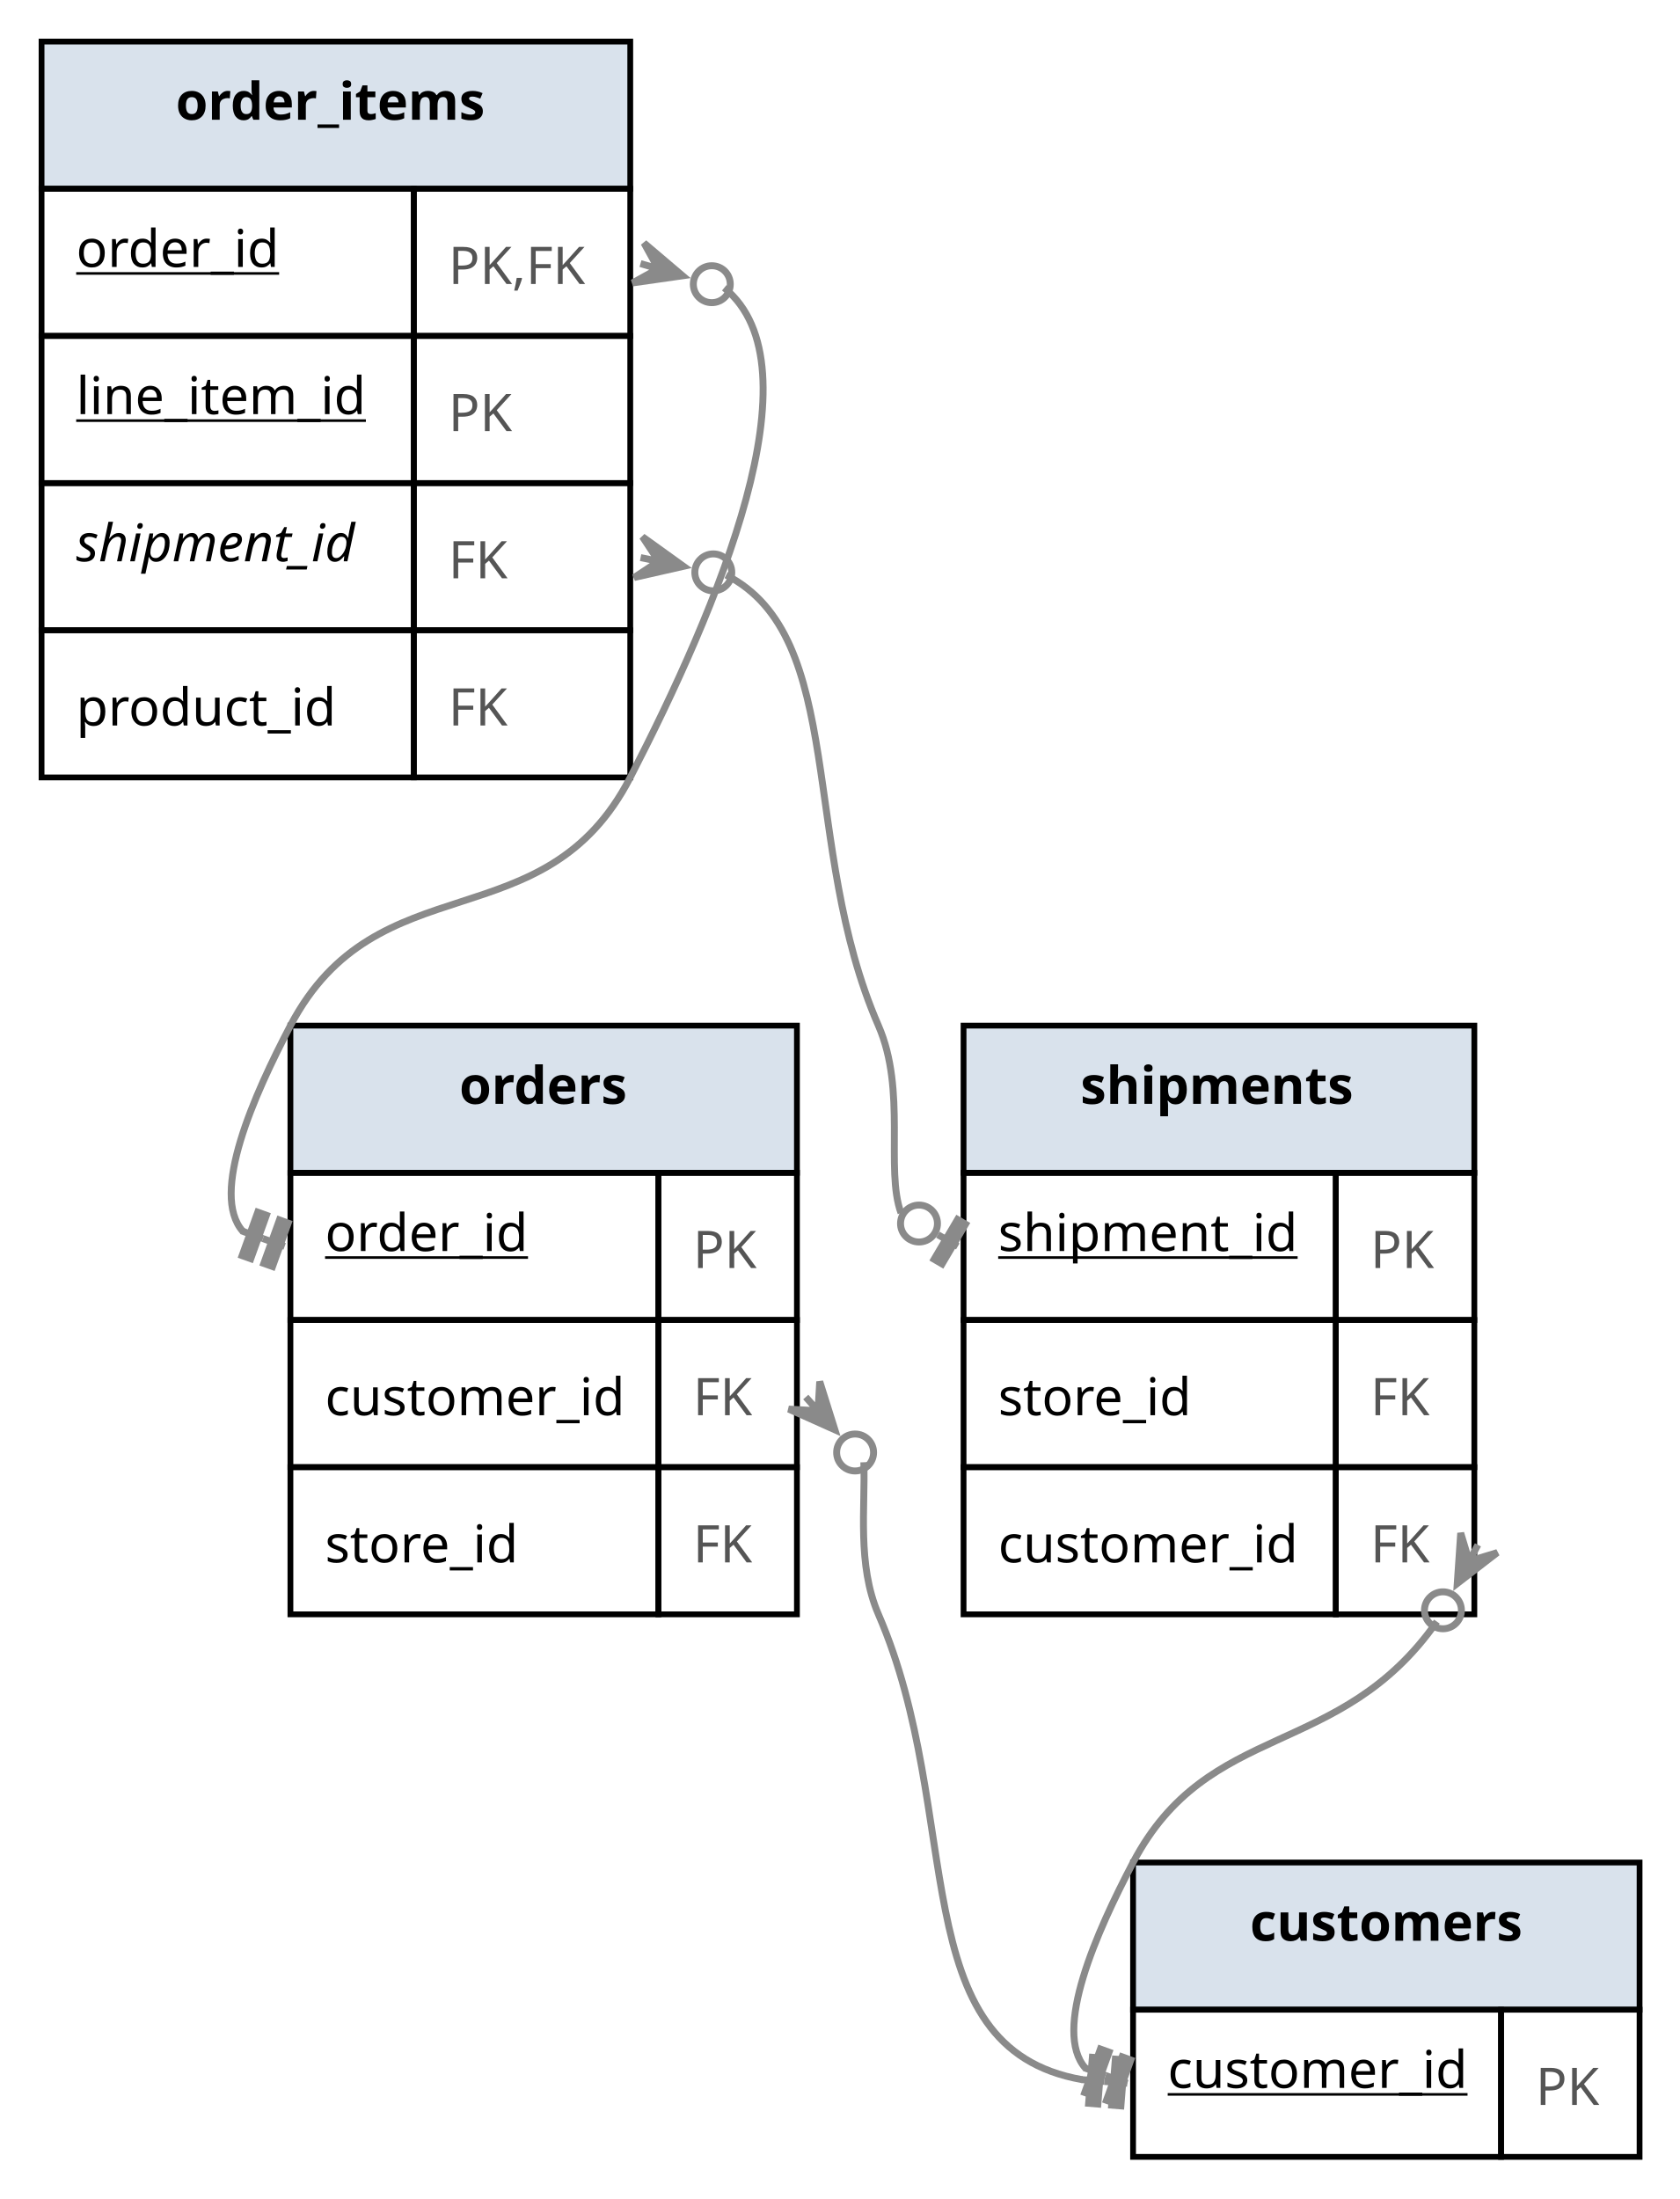
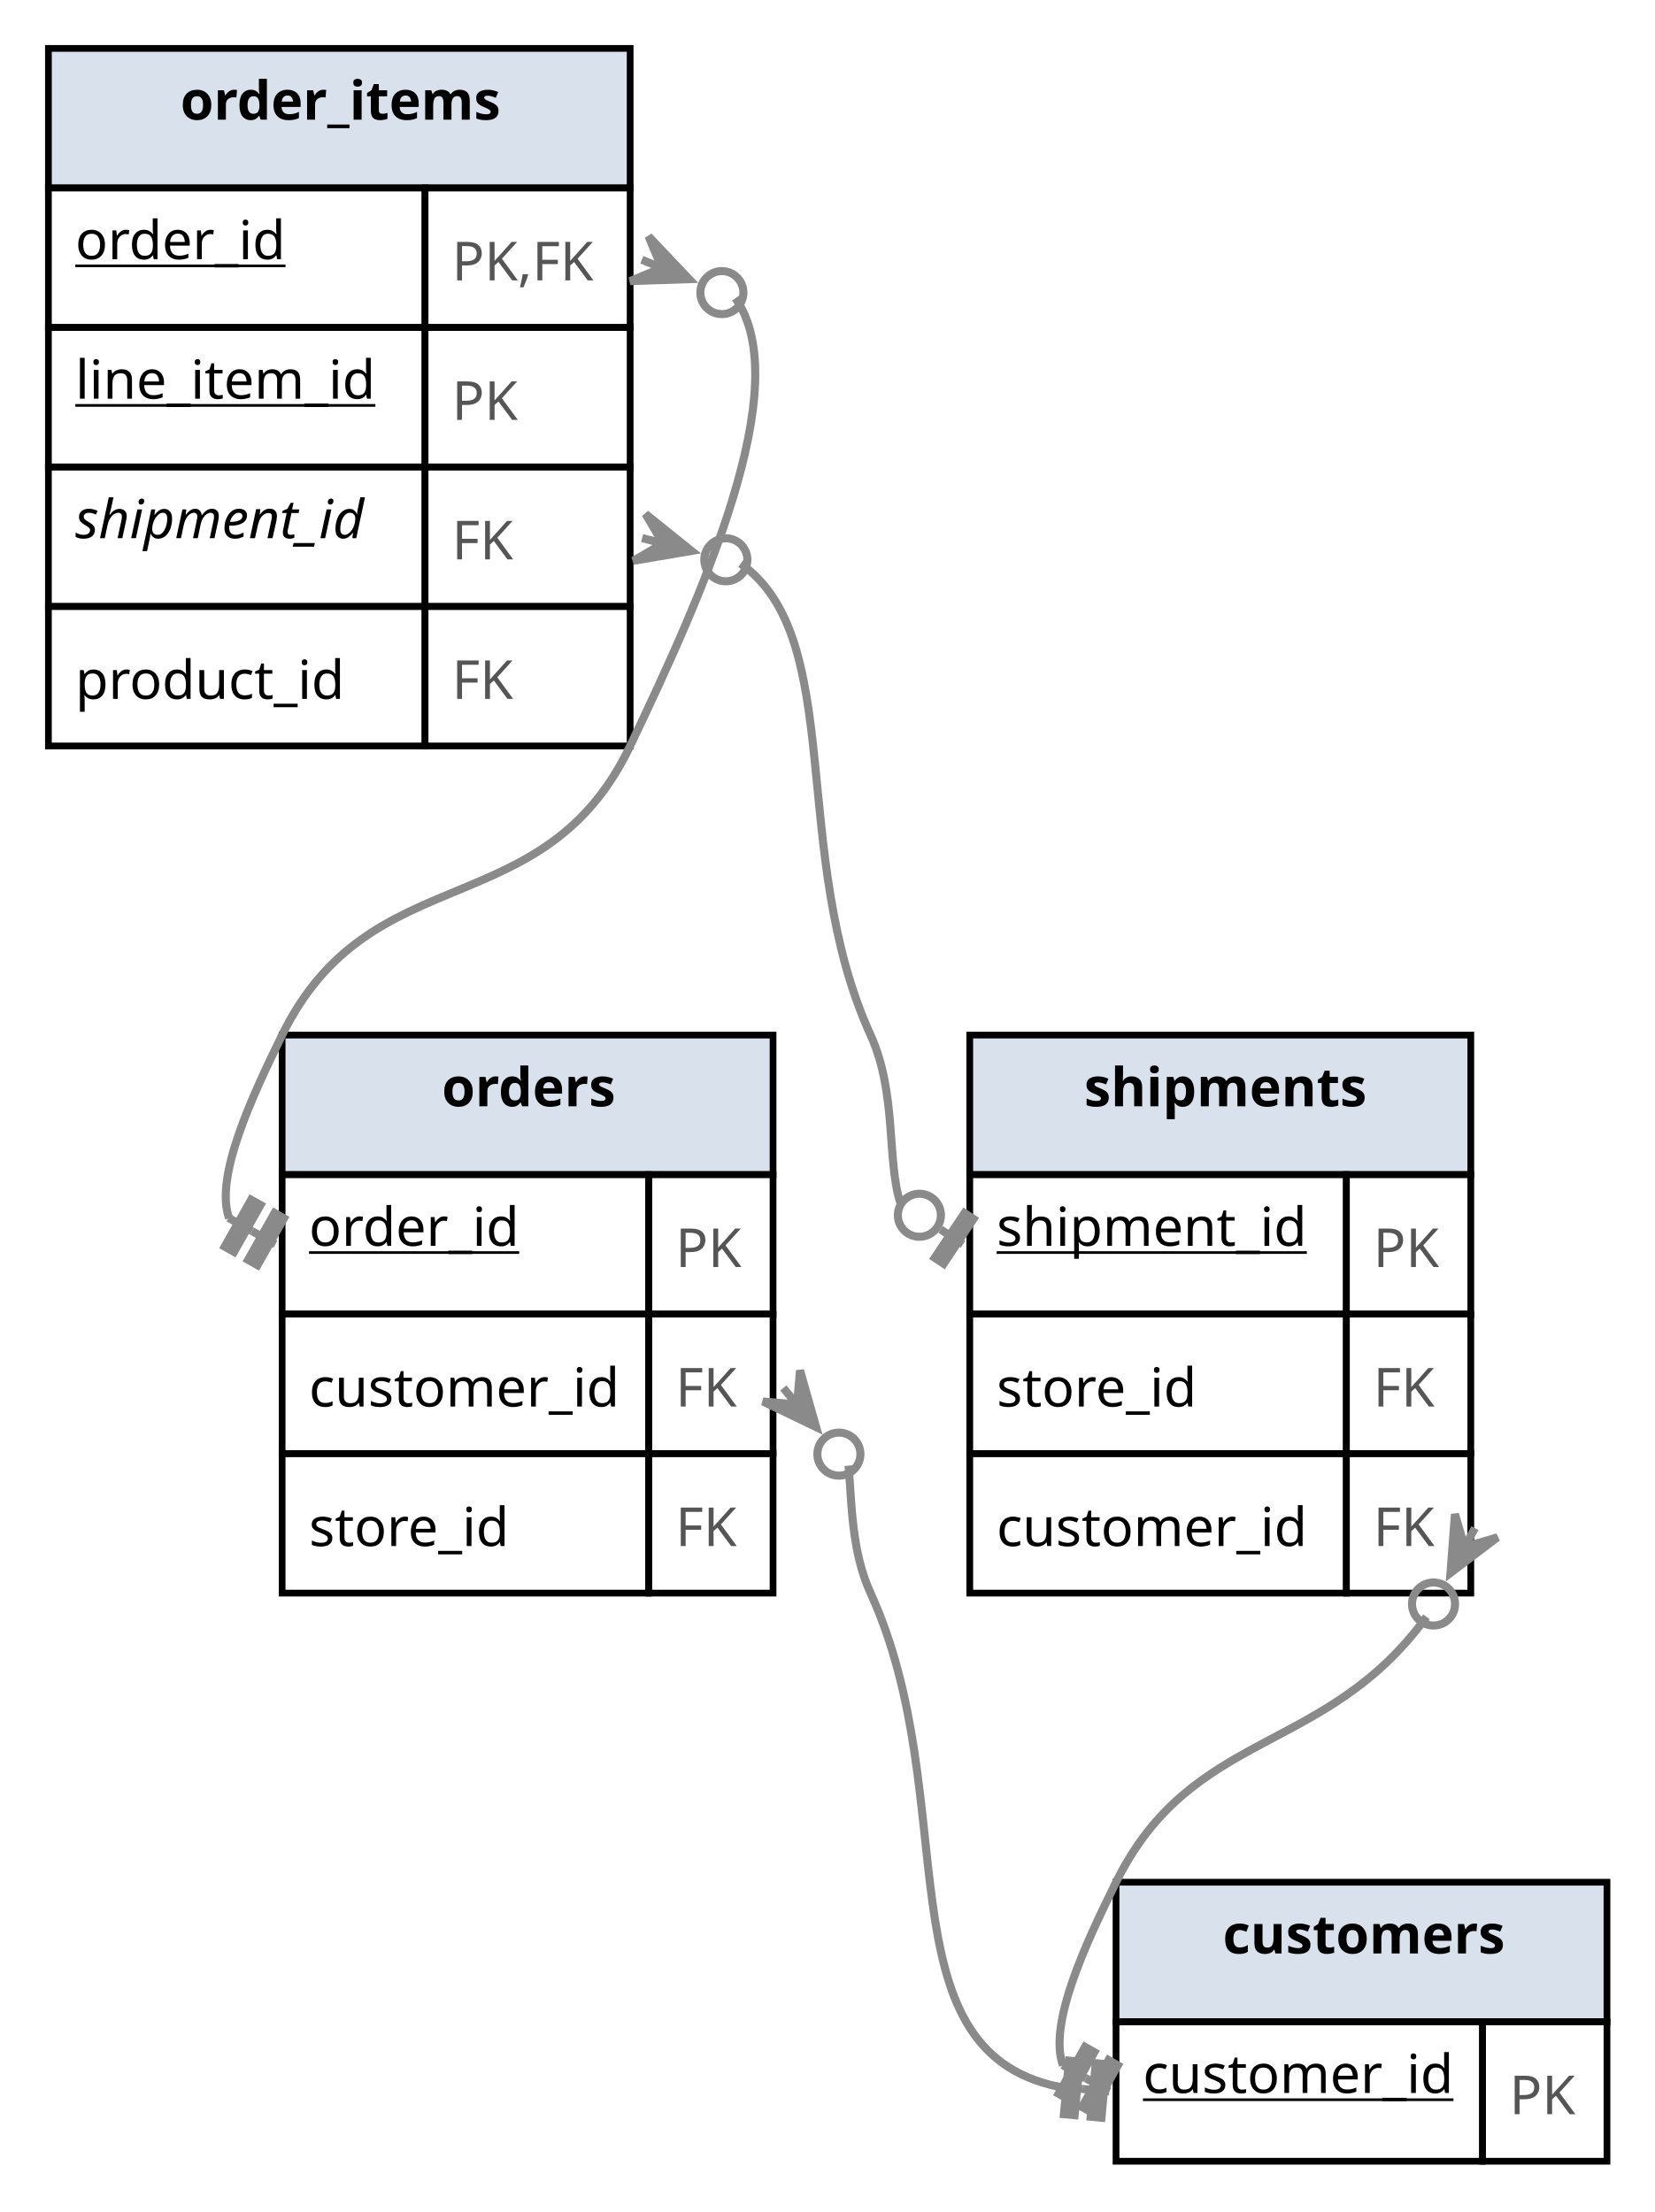
- <svg xmlns="http://www.w3.org/2000/svg" width="291pt" height="381pt" viewBox="0.00 0.00 291.00 381.00">
-   <g id="graph0" class="graph" transform="scale(1 1) rotate(0) translate(7.2 373.7)">
+ <svg xmlns="http://www.w3.org/2000/svg" width="246pt" height="329pt" viewBox="0.00 0.00 246.00 329.00">
+   <g id="graph0" class="graph" transform="scale(1 1) rotate(0) translate(7.2 321.45)">
    <g id="node1" class="node">
-       <polygon fill="#d9e2ec" stroke="none" points="189.12,-25.5 189.12,-51 276.88,-51 276.88,-25.5 189.12,-25.5" />
-       <polygon fill="none" stroke="#000000" points="189.12,-25.5 189.12,-51 276.88,-51 276.88,-25.5 189.12,-25.5" />
-       <text xml:space="preserve" text-anchor="start" x="209.38" y="-37.45" font-family="Noto Sans KR" font-weight="bold" font-size="9.00" fill="#000000">customers</text>
-       <polygon fill="none" stroke="#000000" points="189.12,0 189.12,-25.5 252.88,-25.5 252.88,0 189.12,0" />
-       <text xml:space="preserve" text-anchor="start" x="195.12" y="-11.95" font-family="Noto Sans KR" text-decoration="underline" font-size="9.00">customer_id</text>
-       <polygon fill="none" stroke="#000000" points="252.88,0 252.88,-25.5 276.88,-25.5 276.88,0 252.88,0" />
-       <text xml:space="preserve" text-anchor="start" x="258.88" y="-9" font-family="Noto Sans KR" font-size="9.00" fill="#555555">PK</text>
+       <polygon fill="#d9e2ec" stroke="none" points="158.75,-20.75 158.75,-41.5 231.75,-41.5 231.75,-20.75 158.75,-20.75" />
+       <polygon fill="none" stroke="#000000" points="158.75,-20.75 158.75,-41.5 231.75,-41.5 231.75,-20.75 158.75,-20.75" />
+       <text xml:space="preserve" text-anchor="start" x="174.62" y="-30.9" font-family="Noto Sans KR" font-weight="bold" font-size="8.00" fill="#000000">customers</text>
+       <polygon fill="none" stroke="#000000" points="158.75,0 158.75,-20.75 213.25,-20.75 213.25,0 158.75,0" />
+       <text xml:space="preserve" text-anchor="start" x="162.75" y="-10.15" font-family="Noto Sans KR" text-decoration="underline" font-size="8.00">customer_id</text>
+       <polygon fill="none" stroke="#000000" points="213.25,0 213.25,-20.75 231.75,-20.75 231.75,0 213.25,0" />
+       <text xml:space="preserve" text-anchor="start" x="217.25" y="-7" font-family="Noto Sans KR" font-size="8.00" fill="#555555">PK</text>
    </g>
    <g id="node2" class="node">
-       <polygon fill="#d9e2ec" stroke="none" points="43.12,-170.5 43.12,-196 130.88,-196 130.88,-170.5 43.12,-170.5" />
-       <polygon fill="none" stroke="#000000" points="43.12,-170.5 43.12,-196 130.88,-196 130.88,-170.5 43.12,-170.5" />
-       <text xml:space="preserve" text-anchor="start" x="72.38" y="-182.45" font-family="Noto Sans KR" font-weight="bold" font-size="9.00" fill="#000000">orders</text>
-       <polygon fill="none" stroke="#000000" points="43.12,-145 43.12,-170.5 106.88,-170.5 106.88,-145 43.12,-145" />
-       <text xml:space="preserve" text-anchor="start" x="49.12" y="-156.95" font-family="Noto Sans KR" text-decoration="underline" font-size="9.00">order_id</text>
-       <polygon fill="none" stroke="#000000" points="106.88,-145 106.88,-170.5 130.88,-170.5 130.88,-145 106.88,-145" />
-       <text xml:space="preserve" text-anchor="start" x="112.88" y="-154" font-family="Noto Sans KR" font-size="9.00" fill="#555555">PK</text>
-       <polygon fill="none" stroke="#000000" points="43.12,-119.5 43.12,-145 106.88,-145 106.88,-119.5 43.12,-119.5" />
-       <text xml:space="preserve" text-anchor="start" x="49.12" y="-128.5" font-family="Noto Sans KR" font-size="9.00">customer_id</text>
-       <polygon fill="none" stroke="#000000" points="106.88,-119.5 106.88,-145 130.88,-145 130.88,-119.5 106.88,-119.5" />
-       <text xml:space="preserve" text-anchor="start" x="112.88" y="-128.5" font-family="Noto Sans KR" font-size="9.00" fill="#555555">FK</text>
-       <polygon fill="none" stroke="#000000" points="43.12,-94 43.12,-119.5 106.88,-119.5 106.88,-94 43.12,-94" />
-       <text xml:space="preserve" text-anchor="start" x="49.12" y="-103" font-family="Noto Sans KR" font-size="9.00">store_id</text>
-       <polygon fill="none" stroke="#000000" points="106.88,-94 106.88,-119.5 130.88,-119.5 130.88,-94 106.88,-94" />
-       <text xml:space="preserve" text-anchor="start" x="112.88" y="-103" font-family="Noto Sans KR" font-size="9.00" fill="#555555">FK</text>
+       <polygon fill="#d9e2ec" stroke="none" points="34.75,-146.75 34.75,-167.5 107.75,-167.5 107.75,-146.75 34.75,-146.75" />
+       <polygon fill="none" stroke="#000000" points="34.75,-146.75 34.75,-167.5 107.75,-167.5 107.75,-146.75 34.75,-146.75" />
+       <text xml:space="preserve" text-anchor="start" x="58.5" y="-156.9" font-family="Noto Sans KR" font-weight="bold" font-size="8.00" fill="#000000">orders</text>
+       <polygon fill="none" stroke="#000000" points="34.75,-126 34.75,-146.75 89.25,-146.75 89.25,-126 34.75,-126" />
+       <text xml:space="preserve" text-anchor="start" x="38.75" y="-136.15" font-family="Noto Sans KR" text-decoration="underline" font-size="8.00">order_id</text>
+       <polygon fill="none" stroke="#000000" points="89.25,-126 89.25,-146.75 107.75,-146.75 107.75,-126 89.25,-126" />
+       <text xml:space="preserve" text-anchor="start" x="93.25" y="-133" font-family="Noto Sans KR" font-size="8.00" fill="#555555">PK</text>
+       <polygon fill="none" stroke="#000000" points="34.75,-105.25 34.75,-126 89.25,-126 89.25,-105.25 34.75,-105.25" />
+       <text xml:space="preserve" text-anchor="start" x="38.75" y="-112.25" font-family="Noto Sans KR" font-size="8.00">customer_id</text>
+       <polygon fill="none" stroke="#000000" points="89.25,-105.25 89.25,-126 107.75,-126 107.75,-105.25 89.25,-105.25" />
+       <text xml:space="preserve" text-anchor="start" x="93.25" y="-112.25" font-family="Noto Sans KR" font-size="8.00" fill="#555555">FK</text>
+       <polygon fill="none" stroke="#000000" points="34.75,-84.5 34.75,-105.25 89.25,-105.25 89.25,-84.5 34.75,-84.5" />
+       <text xml:space="preserve" text-anchor="start" x="38.75" y="-91.5" font-family="Noto Sans KR" font-size="8.00">store_id</text>
+       <polygon fill="none" stroke="#000000" points="89.25,-84.5 89.25,-105.25 107.75,-105.25 107.75,-84.5 89.25,-84.5" />
+       <text xml:space="preserve" text-anchor="start" x="93.25" y="-91.5" font-family="Noto Sans KR" font-size="8.00" fill="#555555">FK</text>
    </g>
    <g id="edge1" class="edge">
-       <path fill="none" stroke="#8a8a8a" stroke-width="1.2" d="M142.47,-120.35C142.76,-112.71 141.26,-102.63 145,-94 160.12,-59.13 149.07,-18.87 180.29,-13.38" />
-       <polygon fill="#8a8a8a" stroke="#8a8a8a" stroke-width="1.2" points="137.46,-125.97 129.45,-129.56 134.53,-129.26 132.41,-131.65 132.41,-131.65 132.41,-131.65 134.53,-129.26 134.83,-134.34 137.46,-125.97" />
-       <ellipse fill="none" stroke="#8a8a8a" stroke-width="1.2" cx="140.96" cy="-122.04" rx="3.2" ry="3.2" />
-       <polygon fill="#8a8a8a" stroke="#8a8a8a" stroke-width="1.2" points="187.01,-8.83 187.65,-16.8 186.05,-16.93 185.41,-8.96 187.01,-8.83" />
-       <polyline fill="none" stroke="#8a8a8a" stroke-width="1.2" points="188.12,-12.75 184.14,-13.07" />
-       <polygon fill="#8a8a8a" stroke="#8a8a8a" stroke-width="1.2" points="183.02,-9.15 183.66,-17.12 182.07,-17.25 181.42,-9.28 183.02,-9.15" />
-       <polyline fill="none" stroke="#8a8a8a" stroke-width="1.2" points="184.14,-13.07 180.15,-13.39" />
+       <path fill="none" stroke="#8a8a8a" stroke-width="1.2" d="M118.98,-103.46C119.47,-97.69 119.41,-90.72 122.25,-84.5 136.22,-53.86 123.56,-16.72 150.11,-11.1" />
+       <polygon fill="#8a8a8a" stroke="#8a8a8a" stroke-width="1.2" points="114.16,-109.19 106.25,-113 111.32,-112.56 109.27,-115.01 109.27,-115.01 109.27,-115.01 111.32,-112.56 111.76,-117.63 114.16,-109.19" />
+       <ellipse fill="none" stroke="#8a8a8a" stroke-width="1.2" cx="117.54" cy="-105.17" rx="3.2" ry="3.2" />
+       <polygon fill="#8a8a8a" stroke="#8a8a8a" stroke-width="1.2" points="156.58,-6.47 157.33,-14.43 155.74,-14.58 154.98,-6.62 156.58,-6.47" />
+       <polyline fill="none" stroke="#8a8a8a" stroke-width="1.2" points="157.75,-10.38 153.77,-10.75" />
+       <polygon fill="#8a8a8a" stroke="#8a8a8a" stroke-width="1.2" points="152.59,-6.85 153.35,-14.81 151.76,-14.96 151,-7 152.59,-6.85" />
+       <polyline fill="none" stroke="#8a8a8a" stroke-width="1.2" points="153.77,-10.75 149.79,-11.13" />
    </g>
    <g id="node3" class="node">
-       <polygon fill="#d9e2ec" stroke="none" points="0,-341 0,-366.5 102,-366.5 102,-341 0,-341" />
-       <polygon fill="none" stroke="#000000" points="0,-341 0,-366.5 102,-366.5 102,-341 0,-341" />
-       <text xml:space="preserve" text-anchor="start" x="23.25" y="-352.95" font-family="Noto Sans KR" font-weight="bold" font-size="9.00" fill="#000000">order_items</text>
-       <polygon fill="none" stroke="#000000" points="0,-315.5 0,-341 64.5,-341 64.5,-315.5 0,-315.5" />
-       <text xml:space="preserve" text-anchor="start" x="6" y="-327.45" font-family="Noto Sans KR" text-decoration="underline" font-size="9.00">order_id</text>
-       <polygon fill="none" stroke="#000000" points="64.5,-315.5 64.5,-341 102,-341 102,-315.5 64.5,-315.5" />
-       <text xml:space="preserve" text-anchor="start" x="70.5" y="-324.5" font-family="Noto Sans KR" font-size="9.00" fill="#555555">PK,FK</text>
-       <polygon fill="none" stroke="#000000" points="0,-290 0,-315.5 64.5,-315.5 64.5,-290 0,-290" />
-       <text xml:space="preserve" text-anchor="start" x="6" y="-301.95" font-family="Noto Sans KR" text-decoration="underline" font-size="9.00">line_item_id</text>
-       <polygon fill="none" stroke="#000000" points="64.5,-290 64.5,-315.5 102,-315.5 102,-290 64.5,-290" />
-       <text xml:space="preserve" text-anchor="start" x="70.5" y="-299" font-family="Noto Sans KR" font-size="9.00" fill="#555555">PK</text>
-       <polygon fill="none" stroke="#000000" points="0,-264.5 0,-290 64.5,-290 64.5,-264.5 0,-264.5" />
-       <text xml:space="preserve" text-anchor="start" x="6" y="-276.45" font-family="Noto Sans KR" font-style="italic" font-size="9.00">shipment_id</text>
-       <polygon fill="none" stroke="#000000" points="64.5,-264.5 64.5,-290 102,-290 102,-264.5 64.5,-264.5" />
-       <text xml:space="preserve" text-anchor="start" x="70.5" y="-273.5" font-family="Noto Sans KR" font-size="9.00" fill="#555555">FK</text>
-       <polygon fill="none" stroke="#000000" points="0,-239 0,-264.5 64.5,-264.5 64.5,-239 0,-239" />
-       <text xml:space="preserve" text-anchor="start" x="6" y="-248" font-family="Noto Sans KR" font-size="9.00">product_id</text>
-       <polygon fill="none" stroke="#000000" points="64.5,-239 64.5,-264.5 102,-264.5 102,-239 64.5,-239" />
-       <text xml:space="preserve" text-anchor="start" x="70.5" y="-248" font-family="Noto Sans KR" font-size="9.00" fill="#555555">FK</text>
+       <polygon fill="#d9e2ec" stroke="none" points="0,-293.5 0,-314.25 86.5,-314.25 86.5,-293.5 0,-293.5" />
+       <polygon fill="none" stroke="#000000" points="0,-293.5 0,-314.25 86.5,-314.25 86.5,-293.5 0,-293.5" />
+       <text xml:space="preserve" text-anchor="start" x="19.62" y="-303.65" font-family="Noto Sans KR" font-weight="bold" font-size="8.00" fill="#000000">order_items</text>
+       <polygon fill="none" stroke="#000000" points="0,-272.75 0,-293.5 56,-293.5 56,-272.75 0,-272.75" />
+       <text xml:space="preserve" text-anchor="start" x="4" y="-282.9" font-family="Noto Sans KR" text-decoration="underline" font-size="8.00">order_id</text>
+       <polygon fill="none" stroke="#000000" points="56,-272.75 56,-293.5 86.5,-293.5 86.5,-272.75 56,-272.75" />
+       <text xml:space="preserve" text-anchor="start" x="60" y="-279.75" font-family="Noto Sans KR" font-size="8.00" fill="#555555">PK,FK</text>
+       <polygon fill="none" stroke="#000000" points="0,-252 0,-272.75 56,-272.75 56,-252 0,-252" />
+       <text xml:space="preserve" text-anchor="start" x="4" y="-262.15" font-family="Noto Sans KR" text-decoration="underline" font-size="8.00">line_item_id</text>
+       <polygon fill="none" stroke="#000000" points="56,-252 56,-272.75 86.5,-272.75 86.5,-252 56,-252" />
+       <text xml:space="preserve" text-anchor="start" x="60" y="-259" font-family="Noto Sans KR" font-size="8.00" fill="#555555">PK</text>
+       <polygon fill="none" stroke="#000000" points="0,-231.25 0,-252 56,-252 56,-231.25 0,-231.25" />
+       <text xml:space="preserve" text-anchor="start" x="4" y="-241.4" font-family="Noto Sans KR" font-style="italic" font-size="8.00">shipment_id</text>
+       <polygon fill="none" stroke="#000000" points="56,-231.25 56,-252 86.5,-252 86.5,-231.25 56,-231.25" />
+       <text xml:space="preserve" text-anchor="start" x="60" y="-238.25" font-family="Noto Sans KR" font-size="8.00" fill="#555555">FK</text>
+       <polygon fill="none" stroke="#000000" points="0,-210.5 0,-231.25 56,-231.25 56,-210.5 0,-210.5" />
+       <text xml:space="preserve" text-anchor="start" x="4" y="-217.5" font-family="Noto Sans KR" font-size="8.00">product_id</text>
+       <polygon fill="none" stroke="#000000" points="56,-210.5 56,-231.25 86.5,-231.25 86.5,-210.5 56,-210.5" />
+       <text xml:space="preserve" text-anchor="start" x="60" y="-217.5" font-family="Noto Sans KR" font-size="8.00" fill="#555555">FK</text>
    </g>
    <g id="edge2" class="edge">
-       <path fill="none" stroke="#8a8a8a" stroke-width="1.2" d="M118.28,-323.83C135.06,-310.25 117.04,-268.21 102,-239 87.16,-210.19 58.18,-224.7 43.12,-196 36.83,-184 29.13,-166.84 34.87,-160.36" />
-       <polygon fill="#8a8a8a" stroke="#8a8a8a" stroke-width="1.2" points="111.07,-325.92 102.39,-324.68 106.84,-327.14 103.77,-328.03 103.77,-328.03 103.77,-328.03 106.84,-327.14 104.38,-331.6 111.07,-325.92" />
-       <ellipse fill="none" stroke="#8a8a8a" stroke-width="1.2" cx="116.13" cy="-324.46" rx="3.2" ry="3.2" />
-       <polygon fill="#8a8a8a" stroke="#8a8a8a" stroke-width="1.2" points="40.02,-154.26 42.73,-161.78 41.22,-162.33 38.51,-154.8 40.02,-154.26" />
-       <polyline fill="none" stroke="#8a8a8a" stroke-width="1.2" points="42.12,-157.75 38.36,-159.1" />
-       <polygon fill="#8a8a8a" stroke="#8a8a8a" stroke-width="1.2" points="36.25,-155.61 38.96,-163.14 37.46,-163.68 34.75,-156.15 36.25,-155.61" />
-       <polyline fill="none" stroke="#8a8a8a" stroke-width="1.2" points="38.36,-159.1 34.6,-160.46" />
+       <path fill="none" stroke="#8a8a8a" stroke-width="1.2" d="M102.15,-277.1C111.29,-264.15 97.26,-233.03 86.5,-210.5 73.61,-183.52 47.89,-194.36 34.75,-167.5 30.38,-158.56 24.63,-146.39 26.87,-140.26" />
+       <polygon fill="#8a8a8a" stroke="#8a8a8a" stroke-width="1.2" points="95.27,-279.93 86.5,-279.64 91.2,-281.6 88.24,-282.82 88.24,-282.82 88.24,-282.82 91.2,-281.6 89.24,-286.3 95.27,-279.93" />
+       <ellipse fill="none" stroke="#8a8a8a" stroke-width="1.2" cx="100.14" cy="-277.93" rx="3.2" ry="3.2" />
+       <polygon fill="#8a8a8a" stroke="#8a8a8a" stroke-width="1.2" points="31.09,-133.28 35.02,-140.25 33.63,-141.04 29.69,-134.07 31.09,-133.28" />
+       <polyline fill="none" stroke="#8a8a8a" stroke-width="1.2" points="33.75,-136.38 30.27,-138.34" />
+       <polygon fill="#8a8a8a" stroke="#8a8a8a" stroke-width="1.2" points="27.6,-135.25 31.54,-142.22 30.14,-143 26.21,-136.04 27.6,-135.25" />
+       <polyline fill="none" stroke="#8a8a8a" stroke-width="1.2" points="30.27,-138.34 26.78,-140.31" />
    </g>
    <g id="node4" class="node">
-       <polygon fill="#d9e2ec" stroke="none" points="159.75,-170.5 159.75,-196 248.25,-196 248.25,-170.5 159.75,-170.5" />
-       <polygon fill="none" stroke="#000000" points="159.75,-170.5 159.75,-196 248.25,-196 248.25,-170.5 159.75,-170.5" />
-       <text xml:space="preserve" text-anchor="start" x="180" y="-182.45" font-family="Noto Sans KR" font-weight="bold" font-size="9.00" fill="#000000">shipments</text>
-       <polygon fill="none" stroke="#000000" points="159.75,-145 159.75,-170.5 224.25,-170.5 224.25,-145 159.75,-145" />
-       <text xml:space="preserve" text-anchor="start" x="165.75" y="-156.95" font-family="Noto Sans KR" text-decoration="underline" font-size="9.00">shipment_id</text>
-       <polygon fill="none" stroke="#000000" points="224.25,-145 224.25,-170.5 248.25,-170.5 248.25,-145 224.25,-145" />
-       <text xml:space="preserve" text-anchor="start" x="230.25" y="-154" font-family="Noto Sans KR" font-size="9.00" fill="#555555">PK</text>
-       <polygon fill="none" stroke="#000000" points="159.75,-119.5 159.75,-145 224.25,-145 224.25,-119.5 159.75,-119.5" />
-       <text xml:space="preserve" text-anchor="start" x="165.75" y="-128.5" font-family="Noto Sans KR" font-size="9.00">store_id</text>
-       <polygon fill="none" stroke="#000000" points="224.25,-119.5 224.25,-145 248.25,-145 248.25,-119.5 224.25,-119.5" />
-       <text xml:space="preserve" text-anchor="start" x="230.25" y="-128.5" font-family="Noto Sans KR" font-size="9.00" fill="#555555">FK</text>
-       <polygon fill="none" stroke="#000000" points="159.75,-94 159.75,-119.5 224.25,-119.5 224.25,-94 159.75,-94" />
-       <text xml:space="preserve" text-anchor="start" x="165.75" y="-103" font-family="Noto Sans KR" font-size="9.00">customer_id</text>
-       <polygon fill="none" stroke="#000000" points="224.25,-94 224.25,-119.5 248.25,-119.5 248.25,-94 224.25,-94" />
-       <text xml:space="preserve" text-anchor="start" x="230.25" y="-103" font-family="Noto Sans KR" font-size="9.00" fill="#555555">FK</text>
+       <polygon fill="#d9e2ec" stroke="none" points="137,-146.75 137,-167.5 211.5,-167.5 211.5,-146.75 137,-146.75" />
+       <polygon fill="none" stroke="#000000" points="137,-146.75 137,-167.5 211.5,-167.5 211.5,-146.75 137,-146.75" />
+       <text xml:space="preserve" text-anchor="start" x="154" y="-156.9" font-family="Noto Sans KR" font-weight="bold" font-size="8.00" fill="#000000">shipments</text>
+       <polygon fill="none" stroke="#000000" points="137,-126 137,-146.75 193,-146.75 193,-126 137,-126" />
+       <text xml:space="preserve" text-anchor="start" x="141" y="-136.15" font-family="Noto Sans KR" text-decoration="underline" font-size="8.00">shipment_id</text>
+       <polygon fill="none" stroke="#000000" points="193,-126 193,-146.75 211.5,-146.75 211.5,-126 193,-126" />
+       <text xml:space="preserve" text-anchor="start" x="197" y="-133" font-family="Noto Sans KR" font-size="8.00" fill="#555555">PK</text>
+       <polygon fill="none" stroke="#000000" points="137,-105.25 137,-126 193,-126 193,-105.25 137,-105.25" />
+       <text xml:space="preserve" text-anchor="start" x="141" y="-112.25" font-family="Noto Sans KR" font-size="8.00">store_id</text>
+       <polygon fill="none" stroke="#000000" points="193,-105.25 193,-126 211.5,-126 211.5,-105.25 193,-105.25" />
+       <text xml:space="preserve" text-anchor="start" x="197" y="-112.25" font-family="Noto Sans KR" font-size="8.00" fill="#555555">FK</text>
+       <polygon fill="none" stroke="#000000" points="137,-84.5 137,-105.25 193,-105.25 193,-84.5 137,-84.5" />
+       <text xml:space="preserve" text-anchor="start" x="141" y="-91.5" font-family="Noto Sans KR" font-size="8.00">customer_id</text>
+       <polygon fill="none" stroke="#000000" points="193,-84.5 193,-105.25 211.5,-105.25 211.5,-84.5 193,-84.5" />
+       <text xml:space="preserve" text-anchor="start" x="197" y="-91.5" font-family="Noto Sans KR" font-size="8.00" fill="#555555">FK</text>
    </g>
    <g id="edge3" class="edge">
-       <path fill="none" stroke="#8a8a8a" stroke-width="1.2" d="M118.61,-274.07C139.68,-263.33 131.36,-227.3 145,-196 149.91,-184.74 146.15,-171.12 148.91,-163.54" />
-       <polygon fill="#8a8a8a" stroke="#8a8a8a" stroke-width="1.2" points="111.23,-275.58 102.68,-273.64 106.92,-276.45 103.79,-277.09 103.79,-277.09 103.79,-277.09 106.92,-276.45 104.11,-280.7 111.23,-275.58" />
-       <ellipse fill="none" stroke="#8a8a8a" stroke-width="1.2" cx="116.39" cy="-274.53" rx="3.2" ry="3.2" />
-       <polygon fill="#8a8a8a" stroke="#8a8a8a" stroke-width="1.2" points="156.03,-154.71 160.09,-161.6 158.71,-162.41 154.65,-155.52 156.03,-154.71" />
-       <polyline fill="none" stroke="#8a8a8a" stroke-width="1.2" points="158.75,-157.75 155.3,-159.78" />
-       <ellipse fill="none" stroke="#8a8a8a" stroke-width="1.2" cx="152.03" cy="-161.71" rx="3.2" ry="3.2" />
+       <path fill="none" stroke="#8a8a8a" stroke-width="1.2" d="M102.93,-237.62C118.74,-226.52 110,-194.41 122.25,-167.5 126.17,-158.9 124.65,-148.89 126.66,-142.59" />
+       <polygon fill="#8a8a8a" stroke="#8a8a8a" stroke-width="1.2" points="95.63,-239.51 86.98,-238.04 91.37,-240.62 88.28,-241.42 88.28,-241.42 88.28,-241.42 91.37,-240.62 88.79,-245.01 95.63,-239.51" />
+       <ellipse fill="none" stroke="#8a8a8a" stroke-width="1.2" cx="100.73" cy="-238.19" rx="3.2" ry="3.2" />
+       <polygon fill="#8a8a8a" stroke="#8a8a8a" stroke-width="1.2" points="133.12,-133.49 137.55,-140.15 136.22,-141.03 131.79,-134.37 133.12,-133.49" />
+       <polyline fill="none" stroke="#8a8a8a" stroke-width="1.2" points="136,-136.38 132.67,-138.59" />
+       <ellipse fill="none" stroke="#8a8a8a" stroke-width="1.2" cx="129.51" cy="-140.7" rx="3.2" ry="3.2" />
    </g>
    <g id="edge4" class="edge">
-       <path fill="none" stroke="#8a8a8a" stroke-width="1.2" d="M241.76,-92.74C224.93,-68.7 202.18,-75.83 189.12,-51 182.82,-39.01 175.13,-21.84 180.87,-15.36" />
-       <polygon fill="#8a8a8a" stroke="#8a8a8a" stroke-width="1.2" points="245.29,-99.34 245.89,-108.09 247.36,-103.22 248.87,-106.04 248.87,-106.04 248.87,-106.04 247.36,-103.22 252.24,-104.7 245.29,-99.34" />
-       <ellipse fill="none" stroke="#8a8a8a" stroke-width="1.2" cx="242.81" cy="-94.7" rx="3.2" ry="3.2" />
-       <polygon fill="#8a8a8a" stroke="#8a8a8a" stroke-width="1.2" points="186.02,-9.26 188.73,-16.78 187.22,-17.33 184.51,-9.8 186.02,-9.26" />
-       <polyline fill="none" stroke="#8a8a8a" stroke-width="1.2" points="188.12,-12.75 184.36,-14.1" />
-       <polygon fill="#8a8a8a" stroke="#8a8a8a" stroke-width="1.2" points="182.25,-10.61 184.96,-18.14 183.46,-18.68 180.75,-11.15 182.25,-10.61" />
-       <polyline fill="none" stroke="#8a8a8a" stroke-width="1.2" points="184.36,-14.1 180.6,-15.46" />
+       <path fill="none" stroke="#8a8a8a" stroke-width="1.2" d="M204.91,-80.97C189.86,-60.24 170.12,-64.48 158.75,-41.5 154.34,-32.58 148.6,-20.41 150.86,-14.26" />
+       <polygon fill="#8a8a8a" stroke="#8a8a8a" stroke-width="1.2" points="208.48,-87.5 209.15,-96.25 210.58,-91.36 212.12,-94.17 212.12,-94.17 212.12,-94.17 210.58,-91.36 215.47,-92.8 208.48,-87.5" />
+       <ellipse fill="none" stroke="#8a8a8a" stroke-width="1.2" cx="205.96" cy="-82.88" rx="3.2" ry="3.2" />
+       <polygon fill="#8a8a8a" stroke="#8a8a8a" stroke-width="1.2" points="155.09,-7.28 159.02,-14.25 157.63,-15.04 153.69,-8.07 155.09,-7.28" />
+       <polyline fill="none" stroke="#8a8a8a" stroke-width="1.2" points="157.75,-10.38 154.27,-12.34" />
+       <polygon fill="#8a8a8a" stroke="#8a8a8a" stroke-width="1.2" points="151.6,-9.25 155.53,-16.22 154.14,-17 150.21,-10.04 151.6,-9.25" />
+       <polyline fill="none" stroke="#8a8a8a" stroke-width="1.2" points="154.27,-12.34 150.78,-14.31" />
    </g>
  </g>
</svg>
